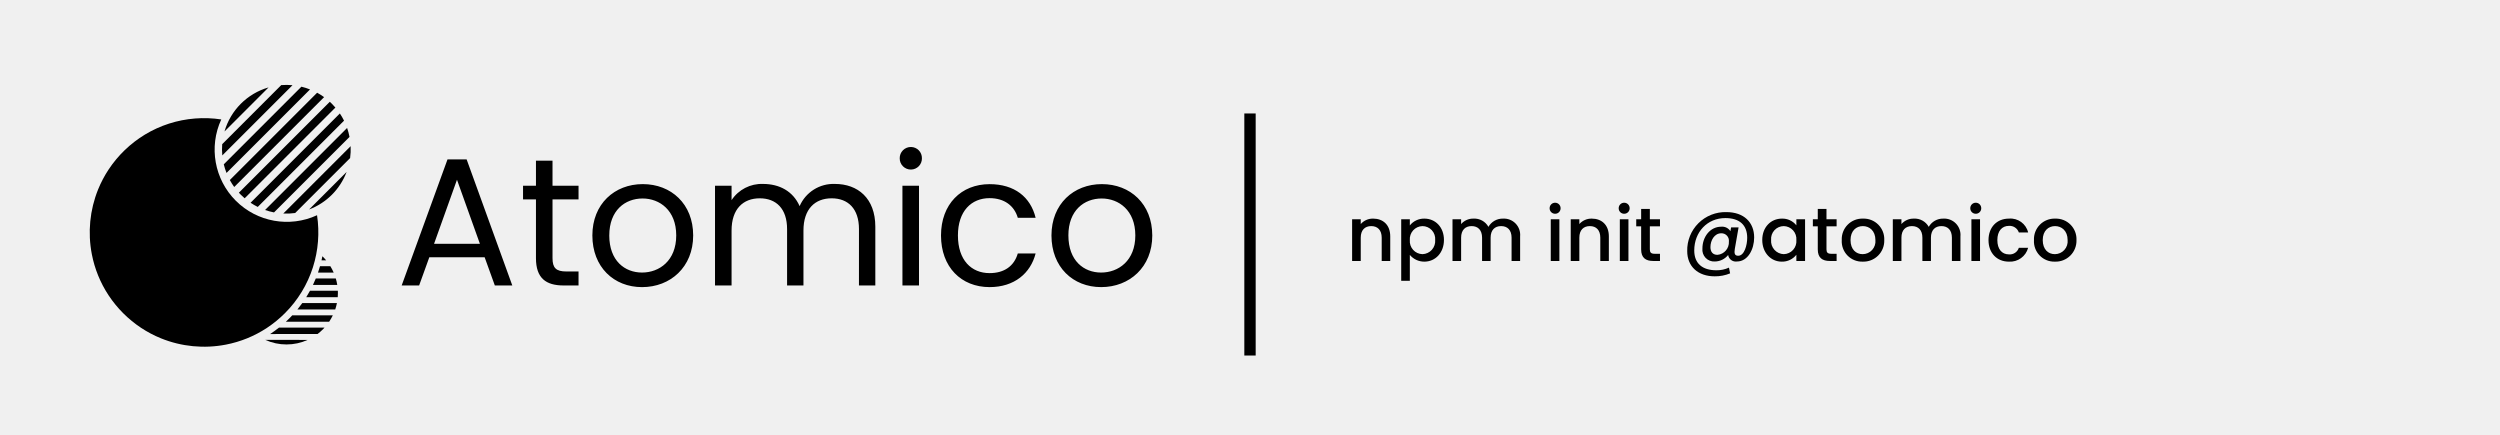
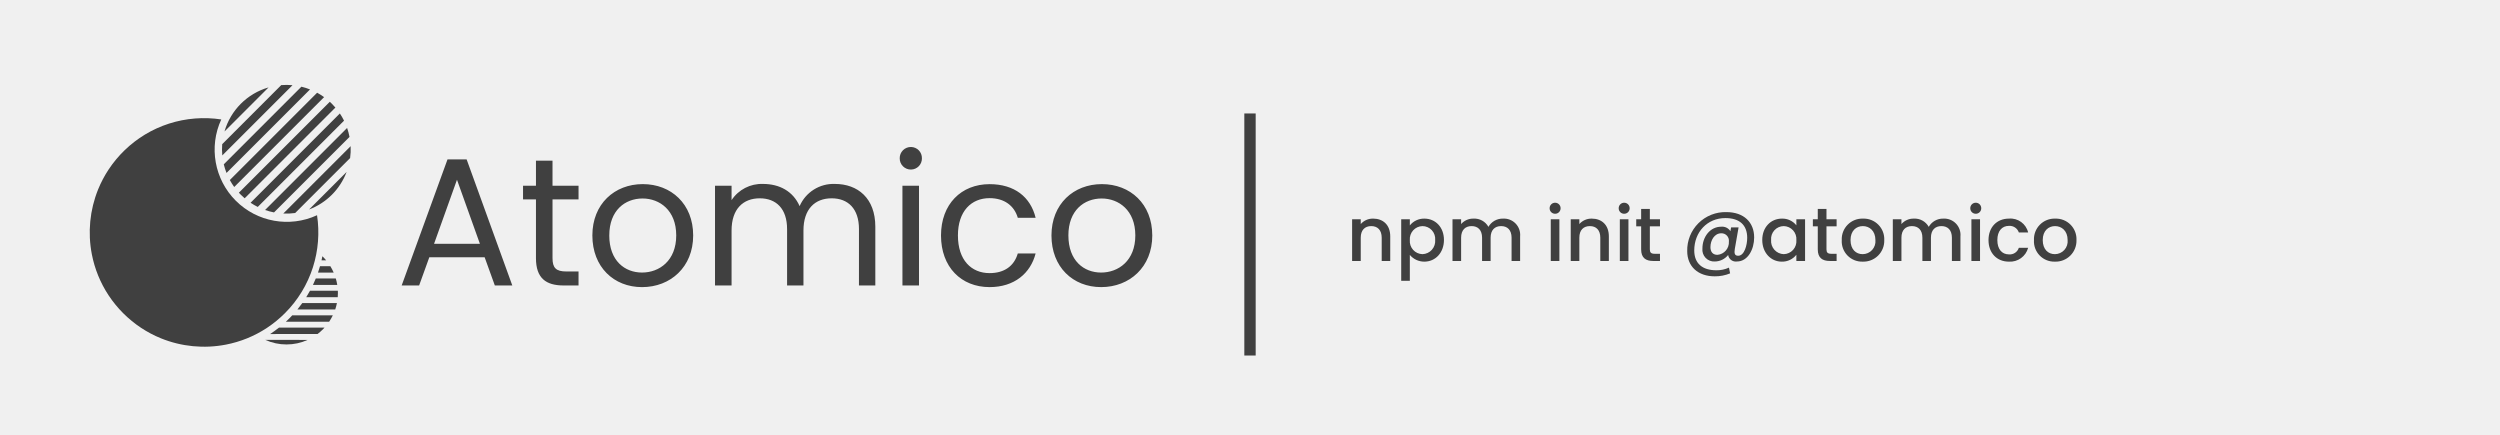
<svg xmlns="http://www.w3.org/2000/svg" width="661" height="115" viewBox="0 0 661 115">
  <g transform="translate(-76 -220)">
-     <rect width="661" height="115" transform="translate(76 220)" fill="#fff" opacity="0" />
    <g transform="translate(-235 -56)">
      <g transform="translate(322.214 337.454) rotate(-45)">
-         <path d="M12.722,13.765a13.706,13.706,0,0,1-1.857-.127L2,4.779c.939.194,1.9.348,2.858.456l8.513,8.513C13.159,13.76,12.938,13.765,12.722,13.765Zm2.608-.251-8.1-8.1c.414.016.839.024,1.26.024.381,0,.766-.007,1.145-.02L17.219,13a13.625,13.625,0,0,1-1.89.511Zm-7.4-.618A13.483,13.483,0,0,1,3.111,9.785,13.49,13.49,0,0,1,0,4.968L7.927,12.9Zm10.835-.541L11.691,5.284c.706-.07,1.418-.166,2.119-.283l6.472,6.472a13.537,13.537,0,0,1-1.52.883Zm2.766-1.826-5.89-5.89c.636-.146,1.276-.313,1.9-.5l5.209,5.209c-.132.146-.274.293-.417.436-.258.258-.53.508-.8.743Zm2.207-2.384h0L19.193,3.6c.577-.206,1.159-.432,1.728-.674l3.744,3.743a13.559,13.559,0,0,1-.927,1.472ZM25.363,5.18h0L22.427,2.245c.53-.258,1.059-.535,1.577-.824l1.935,1.935a13.6,13.6,0,0,1-.574,1.825Zm.889-3.7h0l-.87-.87c.309-.194.624-.4.932-.606a13.73,13.73,0,0,1-.061,1.477Z" transform="translate(21.578 56.792)" />
-         <path d="M30.219,60.437a30.44,30.44,0,0,1-6.091-.614,30.053,30.053,0,0,1-10.805-4.547A30.308,30.308,0,0,1,2.375,41.982,30.061,30.061,0,0,1,.614,36.31a30.521,30.521,0,0,1,0-12.19,30.051,30.051,0,0,1,4.545-10.8,30.309,30.309,0,0,1,13.3-10.948A30.066,30.066,0,0,1,24.128.614a30.487,30.487,0,0,1,13.333.26A30.125,30.125,0,0,1,49.84,7.237a30.43,30.43,0,0,1,4.722,5.076,19.087,19.087,0,0,0,0,35.815,30.36,30.36,0,0,1-10.489,8.955,30.083,30.083,0,0,1-13.854,3.355Z" transform="translate(0 0)" />
-         <path d="M10,32.522H24.035a17.065,17.065,0,0,1-14.037,0Zm-3.255-1.94A17.131,17.131,0,0,1,4.42,28.457H29.612a17.131,17.131,0,0,1-2.323,2.126ZM2.9,26.517a17.012,17.012,0,0,1-1.221-2.126H32.354a17,17,0,0,1-1.221,2.126ZM.887,22.452a16.874,16.874,0,0,1-.565-2.126H33.71a16.885,16.885,0,0,1-.565,2.126ZM.054,18.387Q0,17.709,0,17.016q0-.38.016-.755h34q.016.375.016.755,0,.692-.054,1.371Zm.158-4.065A16.912,16.912,0,0,1,.692,12.2H33.339a16.924,16.924,0,0,1,.48,2.125ZM1.4,10.256A16.963,16.963,0,0,1,2.5,8.131H31.528a17,17,0,0,1,1.1,2.125ZM3.887,6.191A17.119,17.119,0,0,1,5.978,4.065H28.054a17.11,17.11,0,0,1,2.091,2.125ZM8.774,2.125a17.043,17.043,0,0,1,16.484,0Z" transform="translate(44.141 13.043)" />
+         <path fill="#404040" d="M12.722,13.765a13.706,13.706,0,0,1-1.857-.127L2,4.779c.939.194,1.9.348,2.858.456l8.513,8.513C13.159,13.76,12.938,13.765,12.722,13.765Zm2.608-.251-8.1-8.1c.414.016.839.024,1.26.024.381,0,.766-.007,1.145-.02L17.219,13a13.625,13.625,0,0,1-1.89.511Zm-7.4-.618A13.483,13.483,0,0,1,3.111,9.785,13.49,13.49,0,0,1,0,4.968L7.927,12.9Zm10.835-.541L11.691,5.284c.706-.07,1.418-.166,2.119-.283l6.472,6.472a13.537,13.537,0,0,1-1.52.883Zm2.766-1.826-5.89-5.89c.636-.146,1.276-.313,1.9-.5l5.209,5.209c-.132.146-.274.293-.417.436-.258.258-.53.508-.8.743Zm2.207-2.384h0L19.193,3.6c.577-.206,1.159-.432,1.728-.674l3.744,3.743a13.559,13.559,0,0,1-.927,1.472ZM25.363,5.18h0L22.427,2.245c.53-.258,1.059-.535,1.577-.824l1.935,1.935a13.6,13.6,0,0,1-.574,1.825Zm.889-3.7h0l-.87-.87c.309-.194.624-.4.932-.606a13.73,13.73,0,0,1-.061,1.477Z" transform="translate(21.578 56.792)" />
+         <path fill="#404040" d="M30.219,60.437a30.44,30.44,0,0,1-6.091-.614,30.053,30.053,0,0,1-10.805-4.547A30.308,30.308,0,0,1,2.375,41.982,30.061,30.061,0,0,1,.614,36.31a30.521,30.521,0,0,1,0-12.19,30.051,30.051,0,0,1,4.545-10.8,30.309,30.309,0,0,1,13.3-10.948A30.066,30.066,0,0,1,24.128.614a30.487,30.487,0,0,1,13.333.26A30.125,30.125,0,0,1,49.84,7.237a30.43,30.43,0,0,1,4.722,5.076,19.087,19.087,0,0,0,0,35.815,30.36,30.36,0,0,1-10.489,8.955,30.083,30.083,0,0,1-13.854,3.355Z" transform="translate(0 0)" />
+         <path fill="#404040" d="M10,32.522H24.035a17.065,17.065,0,0,1-14.037,0Zm-3.255-1.94A17.131,17.131,0,0,1,4.42,28.457H29.612a17.131,17.131,0,0,1-2.323,2.126ZM2.9,26.517a17.012,17.012,0,0,1-1.221-2.126H32.354a17,17,0,0,1-1.221,2.126ZM.887,22.452a16.874,16.874,0,0,1-.565-2.126H33.71a16.885,16.885,0,0,1-.565,2.126ZM.054,18.387Q0,17.709,0,17.016q0-.38.016-.755h34q.016.375.016.755,0,.692-.054,1.371Zm.158-4.065A16.912,16.912,0,0,1,.692,12.2H33.339a16.924,16.924,0,0,1,.48,2.125ZM1.4,10.256A16.963,16.963,0,0,1,2.5,8.131H31.528a17,17,0,0,1,1.1,2.125ZM3.887,6.191A17.119,17.119,0,0,1,5.978,4.065H28.054a17.11,17.11,0,0,1,2.091,2.125ZM8.774,2.125a17.043,17.043,0,0,1,16.484,0Z" transform="translate(44.141 13.043)" />
      </g>
-       <path d="M28.232-46.336h4.619L20.775-79.678H15.723L3.6-46.336H8.217L10.91-53.8H25.538ZM24.287-57.354H12.163l6.062-16.936Zm14.819,3.8c0,5.292,2.648,7.217,7.313,7.217h3.945v-3.7H47.142c-2.693,0-3.657-.914-3.657-3.512v-15.54h6.88V-72.7H43.484v-6.64H39.106v6.64H35.69v3.608h3.416Zm41.569-6.014c0-8.323-5.822-13.568-13.327-13.568-7.46,0-13.327,5.244-13.327,13.568C54.021-51.2,59.7-45.9,67.155-45.9,74.661-45.9,80.675-51.2,80.675-59.567Zm-22.18,0c0-6.64,4.186-9.767,8.8-9.767,4.523,0,8.9,3.127,8.9,9.767,0,6.688-4.474,9.815-9.045,9.815s-8.66-3.127-8.66-9.815Zm66.01,13.231h4.33v-15.54c0-7.554-4.667-11.306-10.682-11.306a9.76,9.76,0,0,0-9.334,5.871c-1.732-3.945-5.341-5.871-9.671-5.871A9.532,9.532,0,0,0,90.826-68.9v-3.8H86.448v26.366h4.378v-14.53c0-5.677,3.031-8.516,7.46-8.516,4.33,0,7.217,2.742,7.217,8.131v14.915h4.33v-14.53c0-5.677,3.031-8.516,7.46-8.516,4.33,0,7.217,2.742,7.217,8.131Zm11.5,0h4.378V-72.7H136Zm2.261-30.648a2.917,2.917,0,0,0,2.067-.888,2.917,2.917,0,0,0,.82-2.095,2.917,2.917,0,0,0-.82-2.095,2.917,2.917,0,0,0-2.067-.888,2.938,2.938,0,0,0-2.123.86,2.938,2.938,0,0,0-.86,2.123,2.938,2.938,0,0,0,.86,2.123A2.938,2.938,0,0,0,138.266-76.983ZM146.2-59.567c0,8.372,5.341,13.664,12.845,13.664,6.545,0,10.826-3.655,12.174-8.9h-4.715c-.962,3.32-3.56,5.2-7.457,5.2-4.811,0-8.372-3.416-8.372-9.959,0-6.447,3.56-9.863,8.372-9.863,3.9,0,6.543,2.021,7.457,5.2h4.715c-1.348-5.533-5.629-8.9-12.172-8.9-7.506,0-12.846,5.292-12.846,13.568Zm55.859,0c0-8.323-5.822-13.568-13.327-13.568-7.46,0-13.327,5.244-13.327,13.568,0,8.372,5.678,13.664,13.135,13.664C196.05-45.9,202.063-51.2,202.063-59.567Zm-22.18,0c0-6.64,4.186-9.767,8.8-9.767,4.523,0,8.9,3.127,8.9,9.767,0,6.688-4.474,9.815-9.045,9.815S179.883-52.879,179.883-59.567Z" transform="translate(413.601 397.815)" />
+       <path fill="#404040" d="M28.232-46.336h4.619L20.775-79.678H15.723L3.6-46.336H8.217L10.91-53.8H25.538ZM24.287-57.354H12.163l6.062-16.936Zm14.819,3.8c0,5.292,2.648,7.217,7.313,7.217h3.945v-3.7H47.142c-2.693,0-3.657-.914-3.657-3.512v-15.54h6.88V-72.7H43.484v-6.64H39.106v6.64H35.69v3.608h3.416Zm41.569-6.014c0-8.323-5.822-13.568-13.327-13.568-7.46,0-13.327,5.244-13.327,13.568C54.021-51.2,59.7-45.9,67.155-45.9,74.661-45.9,80.675-51.2,80.675-59.567Zm-22.18,0c0-6.64,4.186-9.767,8.8-9.767,4.523,0,8.9,3.127,8.9,9.767,0,6.688-4.474,9.815-9.045,9.815s-8.66-3.127-8.66-9.815Zm66.01,13.231h4.33v-15.54c0-7.554-4.667-11.306-10.682-11.306a9.76,9.76,0,0,0-9.334,5.871c-1.732-3.945-5.341-5.871-9.671-5.871A9.532,9.532,0,0,0,90.826-68.9v-3.8H86.448v26.366h4.378v-14.53c0-5.677,3.031-8.516,7.46-8.516,4.33,0,7.217,2.742,7.217,8.131v14.915h4.33v-14.53c0-5.677,3.031-8.516,7.46-8.516,4.33,0,7.217,2.742,7.217,8.131Zm11.5,0h4.378V-72.7H136Zm2.261-30.648a2.917,2.917,0,0,0,2.067-.888,2.917,2.917,0,0,0,.82-2.095,2.917,2.917,0,0,0-.82-2.095,2.917,2.917,0,0,0-2.067-.888,2.938,2.938,0,0,0-2.123.86,2.938,2.938,0,0,0-.86,2.123,2.938,2.938,0,0,0,.86,2.123A2.938,2.938,0,0,0,138.266-76.983ZM146.2-59.567c0,8.372,5.341,13.664,12.845,13.664,6.545,0,10.826-3.655,12.174-8.9h-4.715c-.962,3.32-3.56,5.2-7.457,5.2-4.811,0-8.372-3.416-8.372-9.959,0-6.447,3.56-9.863,8.372-9.863,3.9,0,6.543,2.021,7.457,5.2h4.715c-1.348-5.533-5.629-8.9-12.172-8.9-7.506,0-12.846,5.292-12.846,13.568Zm55.859,0c0-8.323-5.822-13.568-13.327-13.568-7.46,0-13.327,5.244-13.327,13.568,0,8.372,5.678,13.664,13.135,13.664C196.05-45.9,202.063-51.2,202.063-59.567Zm-22.18,0c0-6.64,4.186-9.767,8.8-9.767,4.523,0,8.9,3.127,8.9,9.767,0,6.688-4.474,9.815-9.045,9.815S179.883-52.879,179.883-59.567Z" transform="translate(413.601 397.815)" />
    </g>
-     <rect width="3" height="64" transform="translate(405 250)" />
-     <path d="M9.32,0h2.26V-6.5c0-3.08-1.94-4.7-4.52-4.7A4.239,4.239,0,0,0,3.78-9.76v-1.26H1.5V0H3.78V-6.16c0-2.02,1.1-3.06,2.78-3.06,1.66,0,2.76,1.04,2.76,3.06Zm7.44-9.4v-1.62H14.48V5.24h2.28V-1.6A4.982,4.982,0,0,0,20.6.18c2.9,0,5.18-2.34,5.18-5.74S23.5-11.2,20.6-11.2A4.808,4.808,0,0,0,16.76-9.4Zm6.7,3.84A3.475,3.475,0,0,1,20.1-1.8a3.435,3.435,0,0,1-3.34-3.72,3.429,3.429,0,0,1,3.34-3.7A3.384,3.384,0,0,1,23.46-5.56ZM43.66,0h2.26V-6.5a4.306,4.306,0,0,0-4.54-4.7,4.315,4.315,0,0,0-3.84,2.18,4.251,4.251,0,0,0-3.96-2.18,4.2,4.2,0,0,0-3.26,1.44v-1.26H28.04V0h2.28V-6.16c0-2.02,1.1-3.06,2.78-3.06,1.66,0,2.76,1.04,2.76,3.06V0h2.26V-6.16c0-2.02,1.1-3.06,2.78-3.06,1.66,0,2.76,1.04,2.76,3.06ZM54.02,0H56.3V-11.02H54.02Zm1.16-12.48a1.439,1.439,0,0,0,1.44-1.46,1.439,1.439,0,0,0-1.44-1.46,1.443,1.443,0,0,0-1.46,1.46A1.443,1.443,0,0,0,55.18-12.48ZM67.12,0h2.26V-6.5c0-3.08-1.94-4.7-4.52-4.7a4.239,4.239,0,0,0-3.28,1.44v-1.26H59.3V0h2.28V-6.16c0-2.02,1.1-3.06,2.78-3.06,1.66,0,2.76,1.04,2.76,3.06Zm5.16,0h2.28V-11.02H72.28Zm1.16-12.48a1.439,1.439,0,0,0,1.44-1.46,1.439,1.439,0,0,0-1.44-1.46,1.443,1.443,0,0,0-1.46,1.46A1.443,1.443,0,0,0,73.44-12.48Zm4.48,9.42C77.92-.82,79.14,0,81.1,0h1.8V-1.9H81.5c-.96,0-1.28-.34-1.28-1.16v-6.1H82.9v-1.86H80.22v-2.74h-2.3v2.74h-1.3v1.86h1.3ZM103.24.14c2.92,0,4.56-3.26,4.56-6.36,0-3.98-2.7-6.7-7.34-6.7A10.083,10.083,0,0,0,90.1-2.6c0,4.06,2.86,6.66,7.26,6.66a10.3,10.3,0,0,0,4.08-.78l-.3-1.52a7.743,7.743,0,0,1-3.32.7c-3.72,0-5.86-1.8-5.86-5.24,0-4.86,3.44-8.56,8.22-8.56,3.76,0,5.78,1.84,5.78,5.22,0,1.92-.74,4.74-2.38,4.74-1,0-1.06-.7-.9-1.78l1-5.72H101.7l-.18,1a2.586,2.586,0,0,0-2.44-1.18c-2.94,0-4.96,2.72-4.96,5.74A3.118,3.118,0,0,0,97.4.14a4.556,4.556,0,0,0,3.52-1.72A2.059,2.059,0,0,0,103.24.14Zm-2.12-5.28A3.329,3.329,0,0,1,98.1-1.62c-1.3,0-1.86-.86-1.86-2.04,0-1.8,1.06-3.66,2.86-3.66A1.965,1.965,0,0,1,101.12-5.14Zm8.82-.42c0,3.4,2.3,5.74,5.16,5.74a4.743,4.743,0,0,0,3.86-1.82V0h2.3V-11.02h-2.3v1.6a4.691,4.691,0,0,0-3.82-1.78C112.24-11.2,109.94-8.96,109.94-5.56Zm9.02.04a3.424,3.424,0,0,1-3.34,3.72,3.472,3.472,0,0,1-3.34-3.76,3.381,3.381,0,0,1,3.34-3.66A3.417,3.417,0,0,1,118.96-5.52Zm5.66,2.46c0,2.24,1.22,3.06,3.18,3.06h1.8V-1.9h-1.4c-.96,0-1.28-.34-1.28-1.16v-6.1h2.68v-1.86h-2.68v-2.74h-2.3v2.74h-1.3v1.86h1.3ZM142.2-5.52a5.435,5.435,0,0,0-5.62-5.68,5.435,5.435,0,0,0-5.62,5.68,5.373,5.373,0,0,0,5.52,5.7A5.52,5.52,0,0,0,142.2-5.52Zm-8.92,0c0-2.5,1.54-3.7,3.26-3.7,1.7,0,3.32,1.2,3.32,3.7a3.394,3.394,0,0,1-3.38,3.72C134.76-1.8,133.28-3.02,133.28-5.52ZM160.08,0h2.26V-6.5a4.306,4.306,0,0,0-4.54-4.7,4.315,4.315,0,0,0-3.84,2.18A4.251,4.251,0,0,0,150-11.2a4.2,4.2,0,0,0-3.26,1.44v-1.26h-2.28V0h2.28V-6.16c0-2.02,1.1-3.06,2.78-3.06,1.66,0,2.76,1.04,2.76,3.06V0h2.26V-6.16c0-2.02,1.1-3.06,2.78-3.06,1.66,0,2.76,1.04,2.76,3.06Zm5.16,0h2.28V-11.02h-2.28Zm1.16-12.48a1.439,1.439,0,0,0,1.44-1.46,1.439,1.439,0,0,0-1.44-1.46,1.443,1.443,0,0,0-1.46,1.46A1.443,1.443,0,0,0,166.4-12.48Zm3.36,6.96c0,3.46,2.24,5.7,5.4,5.7a4.95,4.95,0,0,0,5.08-3.66h-2.46a2.517,2.517,0,0,1-2.62,1.74c-1.84,0-3.06-1.36-3.06-3.78,0-2.4,1.22-3.76,3.06-3.76a2.575,2.575,0,0,1,2.62,1.74h2.46a4.794,4.794,0,0,0-5.08-3.66C172-11.2,169.76-8.96,169.76-5.52Zm23.26,0a5.435,5.435,0,0,0-5.62-5.68,5.435,5.435,0,0,0-5.62,5.68A5.373,5.373,0,0,0,187.3.18,5.52,5.52,0,0,0,193.02-5.52Zm-8.92,0c0-2.5,1.54-3.7,3.26-3.7,1.7,0,3.32,1.2,3.32,3.7A3.394,3.394,0,0,1,187.3-1.8C185.58-1.8,184.1-3.02,184.1-5.52Z" transform="translate(432 289)" />
+     <rect fill="#404040" width="3" height="64" transform="translate(405 250)" />
+     <path fill="#404040" d="M9.32,0h2.26V-6.5c0-3.08-1.94-4.7-4.52-4.7A4.239,4.239,0,0,0,3.78-9.76v-1.26H1.5V0H3.78V-6.16c0-2.02,1.1-3.06,2.78-3.06,1.66,0,2.76,1.04,2.76,3.06Zm7.44-9.4v-1.62H14.48V5.24h2.28V-1.6A4.982,4.982,0,0,0,20.6.18c2.9,0,5.18-2.34,5.18-5.74S23.5-11.2,20.6-11.2A4.808,4.808,0,0,0,16.76-9.4Zm6.7,3.84A3.475,3.475,0,0,1,20.1-1.8a3.435,3.435,0,0,1-3.34-3.72,3.429,3.429,0,0,1,3.34-3.7A3.384,3.384,0,0,1,23.46-5.56ZM43.66,0h2.26V-6.5a4.306,4.306,0,0,0-4.54-4.7,4.315,4.315,0,0,0-3.84,2.18,4.251,4.251,0,0,0-3.96-2.18,4.2,4.2,0,0,0-3.26,1.44v-1.26H28.04V0h2.28V-6.16c0-2.02,1.1-3.06,2.78-3.06,1.66,0,2.76,1.04,2.76,3.06V0h2.26V-6.16c0-2.02,1.1-3.06,2.78-3.06,1.66,0,2.76,1.04,2.76,3.06ZM54.02,0H56.3V-11.02H54.02Zm1.16-12.48a1.439,1.439,0,0,0,1.44-1.46,1.439,1.439,0,0,0-1.44-1.46,1.443,1.443,0,0,0-1.46,1.46A1.443,1.443,0,0,0,55.18-12.48ZM67.12,0h2.26V-6.5c0-3.08-1.94-4.7-4.52-4.7a4.239,4.239,0,0,0-3.28,1.44v-1.26H59.3V0h2.28V-6.16c0-2.02,1.1-3.06,2.78-3.06,1.66,0,2.76,1.04,2.76,3.06Zm5.16,0h2.28V-11.02H72.28Zm1.16-12.48a1.439,1.439,0,0,0,1.44-1.46,1.439,1.439,0,0,0-1.44-1.46,1.443,1.443,0,0,0-1.46,1.46A1.443,1.443,0,0,0,73.44-12.48Zm4.48,9.42C77.92-.82,79.14,0,81.1,0h1.8V-1.9H81.5c-.96,0-1.28-.34-1.28-1.16v-6.1H82.9v-1.86H80.22v-2.74h-2.3v2.74h-1.3v1.86h1.3ZM103.24.14c2.92,0,4.56-3.26,4.56-6.36,0-3.98-2.7-6.7-7.34-6.7A10.083,10.083,0,0,0,90.1-2.6c0,4.06,2.86,6.66,7.26,6.66a10.3,10.3,0,0,0,4.08-.78l-.3-1.52a7.743,7.743,0,0,1-3.32.7c-3.72,0-5.86-1.8-5.86-5.24,0-4.86,3.44-8.56,8.22-8.56,3.76,0,5.78,1.84,5.78,5.22,0,1.92-.74,4.74-2.38,4.74-1,0-1.06-.7-.9-1.78l1-5.72H101.7l-.18,1a2.586,2.586,0,0,0-2.44-1.18c-2.94,0-4.96,2.72-4.96,5.74A3.118,3.118,0,0,0,97.4.14a4.556,4.556,0,0,0,3.52-1.72A2.059,2.059,0,0,0,103.24.14Zm-2.12-5.28A3.329,3.329,0,0,1,98.1-1.62c-1.3,0-1.86-.86-1.86-2.04,0-1.8,1.06-3.66,2.86-3.66A1.965,1.965,0,0,1,101.12-5.14Zm8.82-.42c0,3.4,2.3,5.74,5.16,5.74a4.743,4.743,0,0,0,3.86-1.82V0h2.3V-11.02h-2.3v1.6a4.691,4.691,0,0,0-3.82-1.78C112.24-11.2,109.94-8.96,109.94-5.56Zm9.02.04a3.424,3.424,0,0,1-3.34,3.72,3.472,3.472,0,0,1-3.34-3.76,3.381,3.381,0,0,1,3.34-3.66A3.417,3.417,0,0,1,118.96-5.52Zm5.66,2.46c0,2.24,1.22,3.06,3.18,3.06h1.8V-1.9h-1.4c-.96,0-1.28-.34-1.28-1.16v-6.1h2.68v-1.86h-2.68v-2.74h-2.3v2.74h-1.3v1.86h1.3ZM142.2-5.52a5.435,5.435,0,0,0-5.62-5.68,5.435,5.435,0,0,0-5.62,5.68,5.373,5.373,0,0,0,5.52,5.7A5.52,5.52,0,0,0,142.2-5.52Zm-8.92,0c0-2.5,1.54-3.7,3.26-3.7,1.7,0,3.32,1.2,3.32,3.7a3.394,3.394,0,0,1-3.38,3.72C134.76-1.8,133.28-3.02,133.28-5.52ZM160.08,0h2.26V-6.5a4.306,4.306,0,0,0-4.54-4.7,4.315,4.315,0,0,0-3.84,2.18A4.251,4.251,0,0,0,150-11.2a4.2,4.2,0,0,0-3.26,1.44v-1.26h-2.28V0h2.28V-6.16c0-2.02,1.1-3.06,2.78-3.06,1.66,0,2.76,1.04,2.76,3.06V0h2.26V-6.16c0-2.02,1.1-3.06,2.78-3.06,1.66,0,2.76,1.04,2.76,3.06Zm5.16,0h2.28V-11.02h-2.28Zm1.16-12.48a1.439,1.439,0,0,0,1.44-1.46,1.439,1.439,0,0,0-1.44-1.46,1.443,1.443,0,0,0-1.46,1.46A1.443,1.443,0,0,0,166.4-12.48Zm3.36,6.96c0,3.46,2.24,5.7,5.4,5.7a4.95,4.95,0,0,0,5.08-3.66h-2.46a2.517,2.517,0,0,1-2.62,1.74c-1.84,0-3.06-1.36-3.06-3.78,0-2.4,1.22-3.76,3.06-3.76a2.575,2.575,0,0,1,2.62,1.74h2.46a4.794,4.794,0,0,0-5.08-3.66C172-11.2,169.76-8.96,169.76-5.52Zm23.26,0a5.435,5.435,0,0,0-5.62-5.68,5.435,5.435,0,0,0-5.62,5.68A5.373,5.373,0,0,0,187.3.18,5.52,5.52,0,0,0,193.02-5.52Zm-8.92,0c0-2.5,1.54-3.7,3.26-3.7,1.7,0,3.32,1.2,3.32,3.7A3.394,3.394,0,0,1,187.3-1.8C185.58-1.8,184.1-3.02,184.1-5.52Z" transform="translate(432 289)" />
  </g>
</svg>
